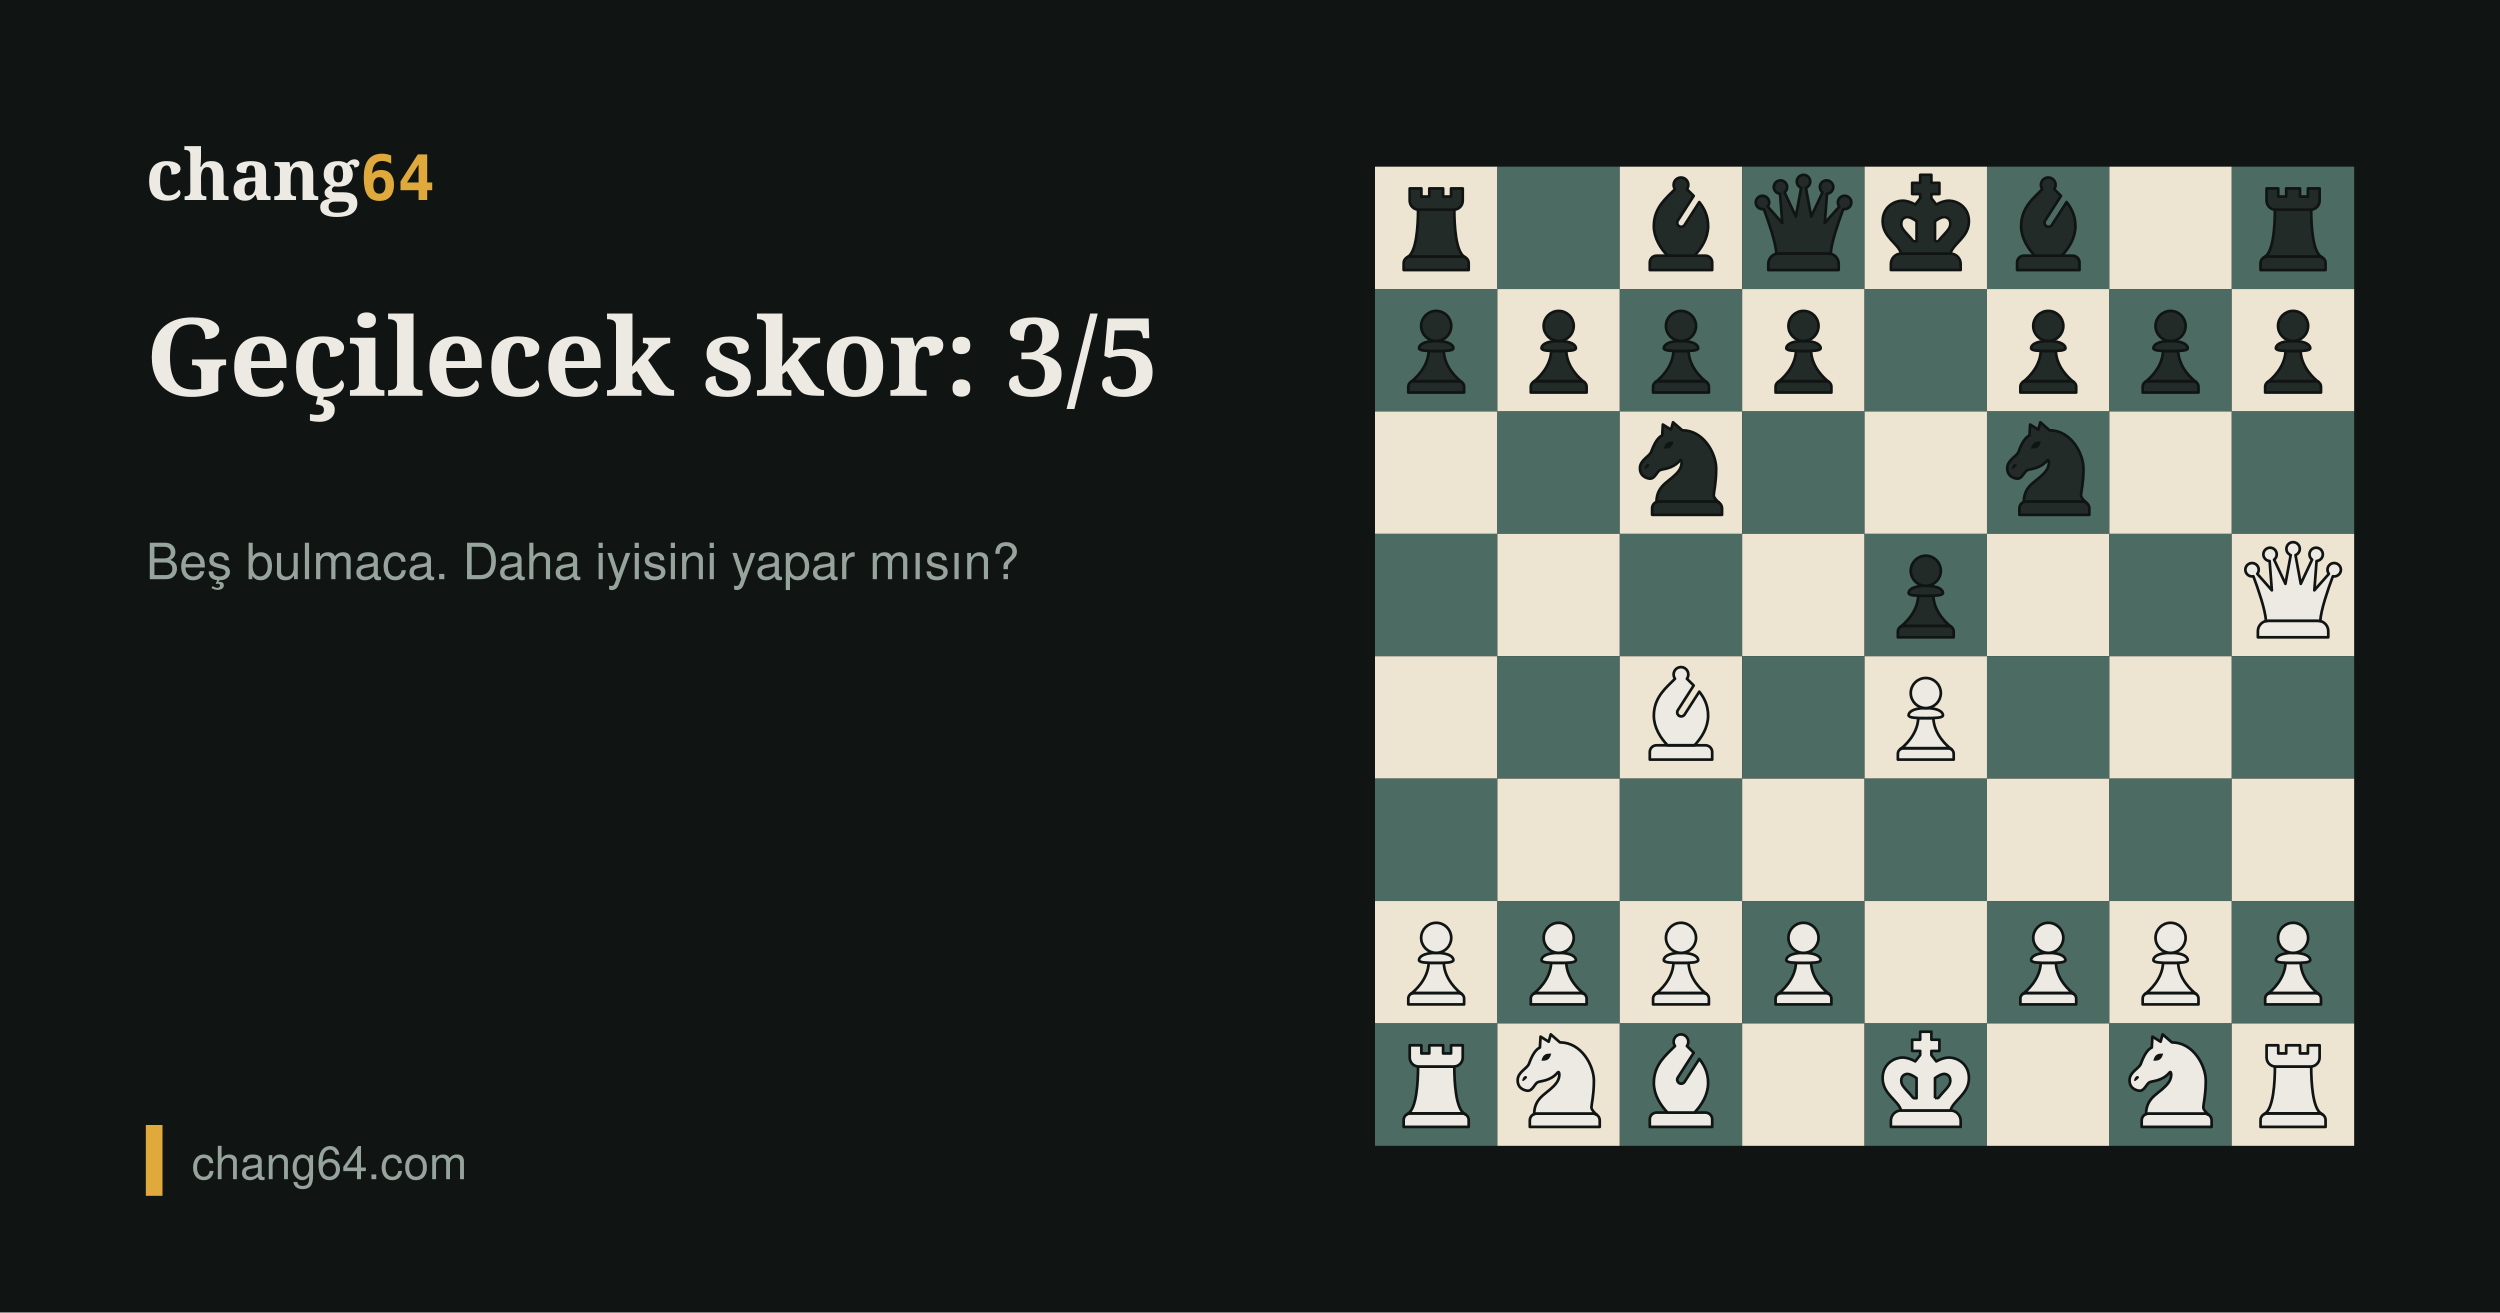
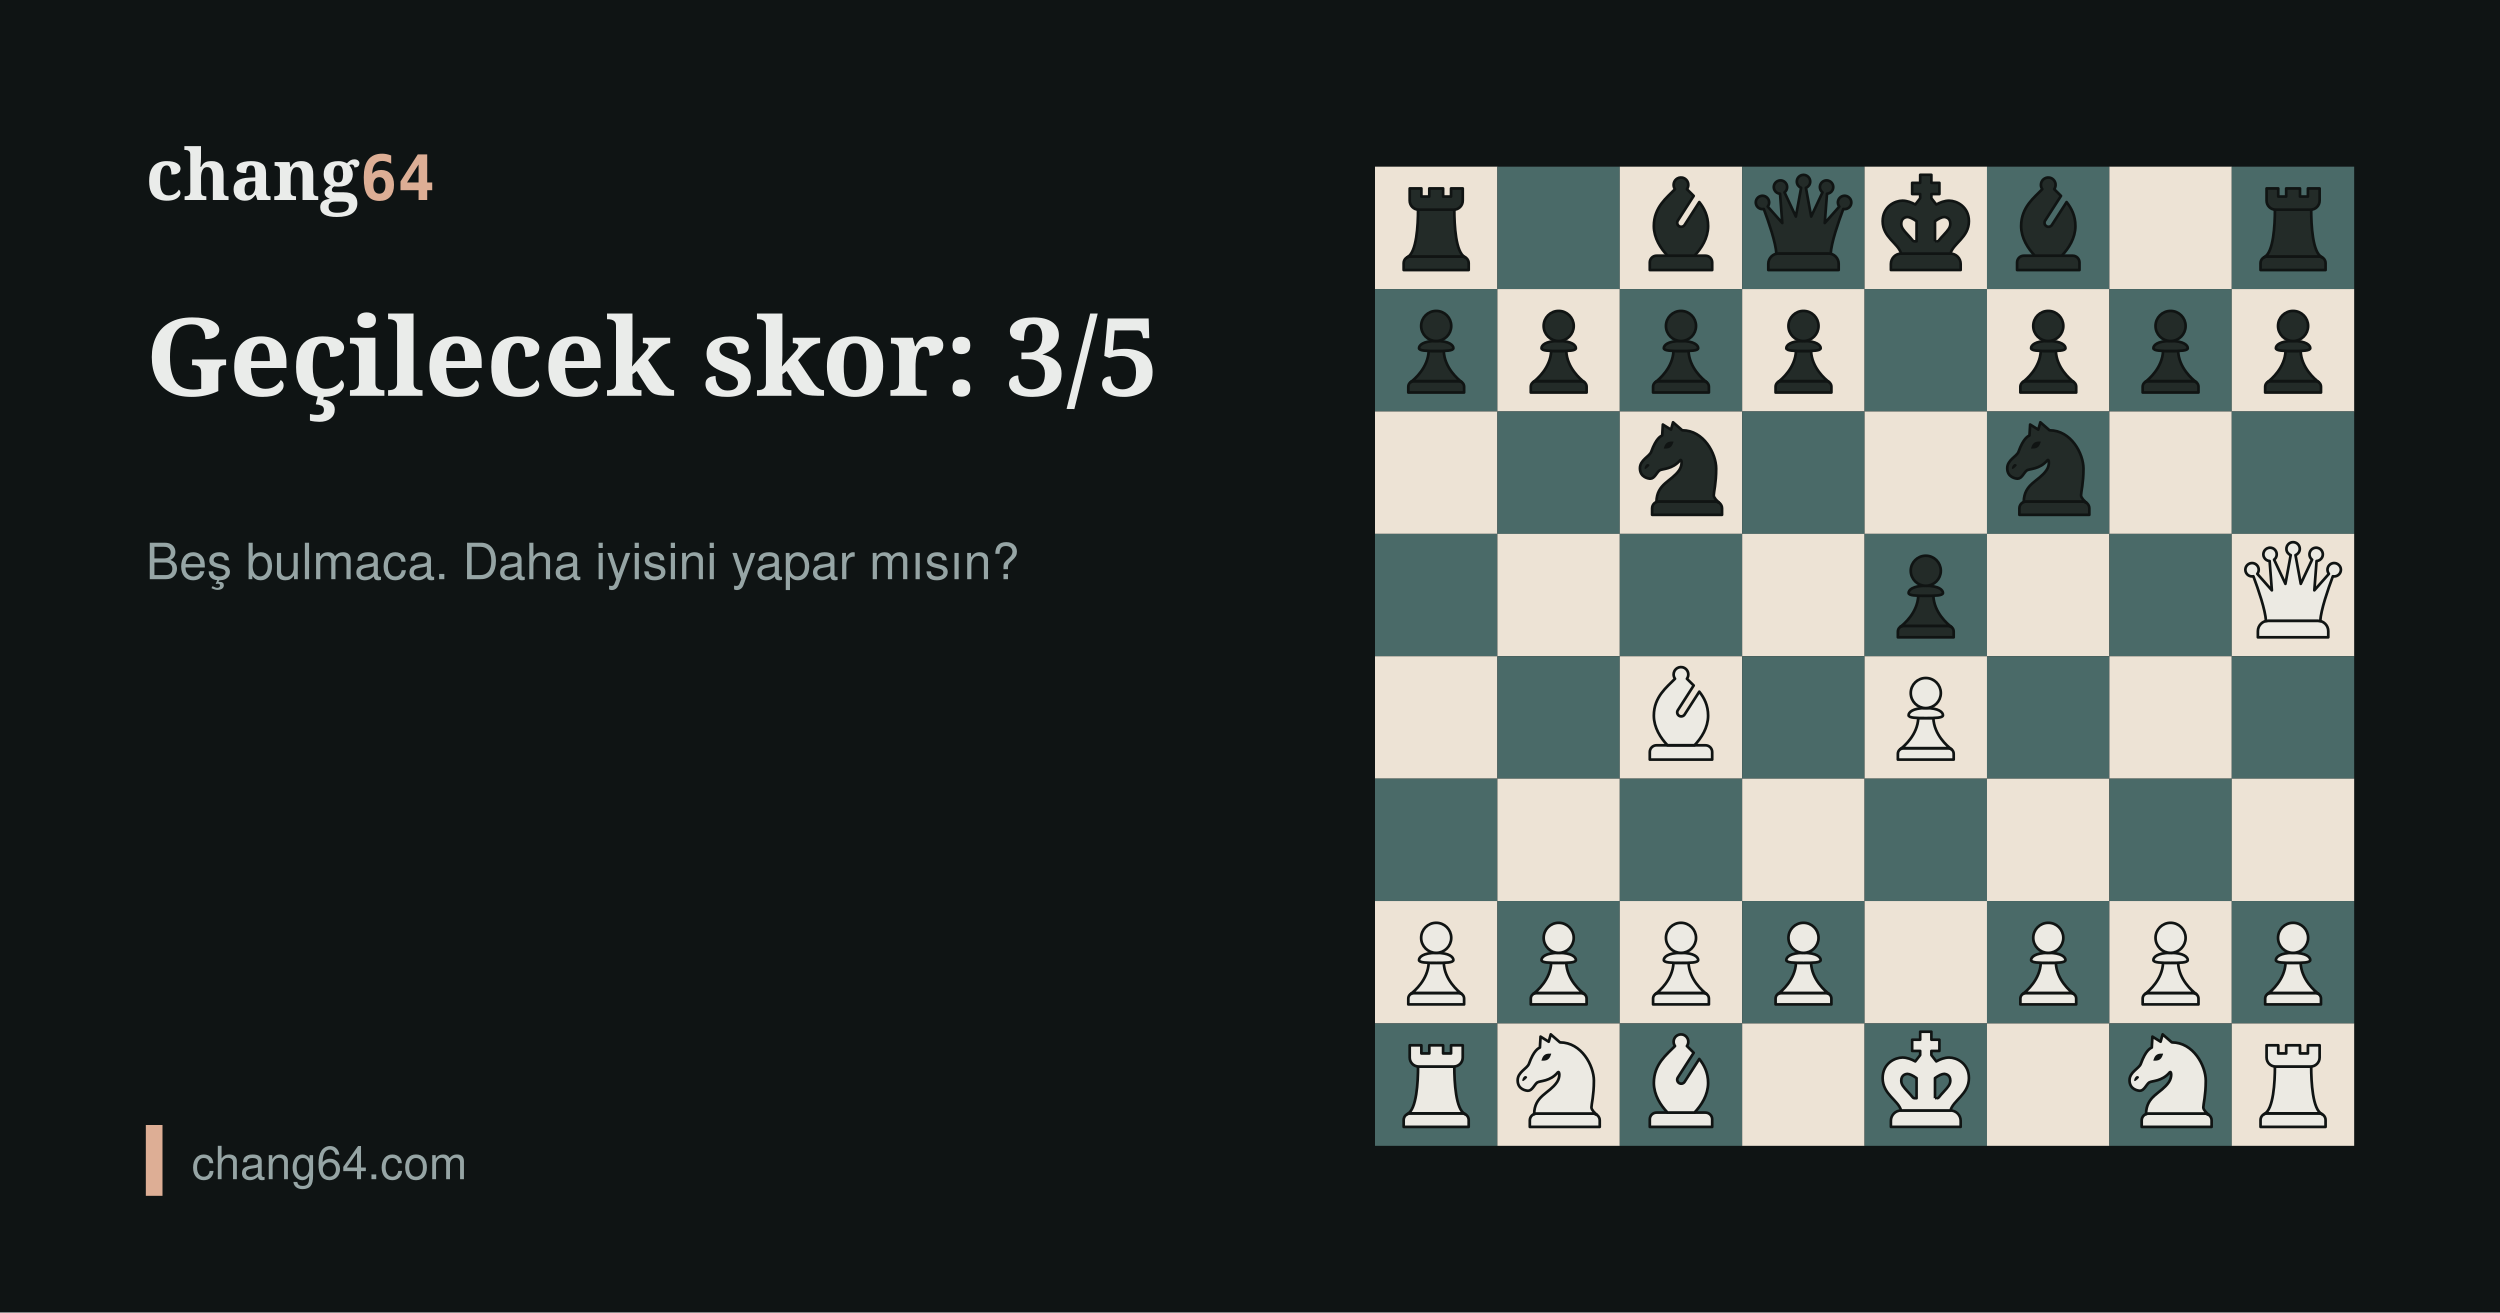
<svg xmlns="http://www.w3.org/2000/svg" width="1200" height="630" viewBox="0 0 1200 630">
-   <rect width="1200" height="630" fill="#101413" />
+   <rect width="1200" height="630" fill="#0F1414" />
  <g transform="translate(660,80)">
-     <rect x="0" y="0" width="58.75" height="58.75" fill="#EDE4D2" />
-     <rect x="58.75" y="0" width="58.75" height="58.75" fill="#4B6B63" />
-     <rect x="117.5" y="0" width="58.75" height="58.75" fill="#EDE4D2" />
-     <rect x="176.25" y="0" width="58.75" height="58.75" fill="#4B6B63" />
-     <rect x="235" y="0" width="58.75" height="58.75" fill="#EDE4D2" />
-     <rect x="293.75" y="0" width="58.75" height="58.75" fill="#4B6B63" />
-     <rect x="352.5" y="0" width="58.75" height="58.75" fill="#EDE4D2" />
-     <rect x="411.25" y="0" width="58.75" height="58.75" fill="#4B6B63" />
-     <rect x="0" y="58.75" width="58.75" height="58.75" fill="#4B6B63" />
-     <rect x="58.75" y="58.75" width="58.75" height="58.75" fill="#EDE4D2" />
-     <rect x="117.5" y="58.75" width="58.75" height="58.75" fill="#4B6B63" />
-     <rect x="176.25" y="58.75" width="58.75" height="58.75" fill="#EDE4D2" />
-     <rect x="235" y="58.75" width="58.75" height="58.75" fill="#4B6B63" />
-     <rect x="293.75" y="58.75" width="58.75" height="58.75" fill="#EDE4D2" />
-     <rect x="352.5" y="58.75" width="58.75" height="58.75" fill="#4B6B63" />
-     <rect x="411.25" y="58.75" width="58.75" height="58.75" fill="#EDE4D2" />
-     <rect x="0" y="117.5" width="58.75" height="58.75" fill="#EDE4D2" />
-     <rect x="58.75" y="117.5" width="58.75" height="58.75" fill="#4B6B63" />
-     <rect x="117.5" y="117.5" width="58.75" height="58.75" fill="#EDE4D2" />
-     <rect x="176.25" y="117.5" width="58.75" height="58.75" fill="#4B6B63" />
-     <rect x="235" y="117.5" width="58.75" height="58.75" fill="#EDE4D2" />
-     <rect x="293.75" y="117.5" width="58.75" height="58.75" fill="#4B6B63" />
-     <rect x="352.5" y="117.5" width="58.75" height="58.75" fill="#EDE4D2" />
-     <rect x="411.25" y="117.5" width="58.75" height="58.75" fill="#4B6B63" />
-     <rect x="0" y="176.25" width="58.75" height="58.75" fill="#4B6B63" />
-     <rect x="58.75" y="176.25" width="58.75" height="58.75" fill="#EDE4D2" />
-     <rect x="117.5" y="176.25" width="58.75" height="58.75" fill="#4B6B63" />
-     <rect x="176.25" y="176.25" width="58.75" height="58.75" fill="#EDE4D2" />
-     <rect x="235" y="176.25" width="58.75" height="58.75" fill="#4B6B63" />
-     <rect x="293.75" y="176.25" width="58.75" height="58.75" fill="#EDE4D2" />
-     <rect x="352.5" y="176.25" width="58.75" height="58.75" fill="#4B6B63" />
-     <rect x="411.25" y="176.25" width="58.75" height="58.75" fill="#EDE4D2" />
-     <rect x="0" y="235" width="58.75" height="58.75" fill="#EDE4D2" />
-     <rect x="58.75" y="235" width="58.75" height="58.75" fill="#4B6B63" />
-     <rect x="117.5" y="235" width="58.75" height="58.75" fill="#EDE4D2" />
-     <rect x="176.25" y="235" width="58.75" height="58.75" fill="#4B6B63" />
-     <rect x="235" y="235" width="58.75" height="58.75" fill="#EDE4D2" />
-     <rect x="293.75" y="235" width="58.75" height="58.75" fill="#4B6B63" />
-     <rect x="352.5" y="235" width="58.75" height="58.75" fill="#EDE4D2" />
-     <rect x="411.25" y="235" width="58.75" height="58.75" fill="#4B6B63" />
-     <rect x="0" y="293.75" width="58.75" height="58.75" fill="#4B6B63" />
-     <rect x="58.75" y="293.75" width="58.75" height="58.75" fill="#EDE4D2" />
-     <rect x="117.5" y="293.75" width="58.75" height="58.75" fill="#4B6B63" />
-     <rect x="176.25" y="293.75" width="58.75" height="58.75" fill="#EDE4D2" />
-     <rect x="235" y="293.75" width="58.75" height="58.75" fill="#4B6B63" />
-     <rect x="293.75" y="293.75" width="58.75" height="58.75" fill="#EDE4D2" />
-     <rect x="352.5" y="293.75" width="58.75" height="58.75" fill="#4B6B63" />
-     <rect x="411.25" y="293.75" width="58.75" height="58.75" fill="#EDE4D2" />
-     <rect x="0" y="352.5" width="58.75" height="58.75" fill="#EDE4D2" />
-     <rect x="58.75" y="352.5" width="58.75" height="58.75" fill="#4B6B63" />
-     <rect x="117.5" y="352.5" width="58.75" height="58.75" fill="#EDE4D2" />
-     <rect x="176.25" y="352.5" width="58.75" height="58.75" fill="#4B6B63" />
-     <rect x="235" y="352.5" width="58.75" height="58.75" fill="#EDE4D2" />
-     <rect x="293.75" y="352.5" width="58.75" height="58.75" fill="#4B6B63" />
-     <rect x="352.5" y="352.5" width="58.75" height="58.75" fill="#EDE4D2" />
-     <rect x="411.25" y="352.5" width="58.75" height="58.75" fill="#4B6B63" />
-     <rect x="0" y="411.25" width="58.75" height="58.75" fill="#4B6B63" />
-     <rect x="58.75" y="411.25" width="58.75" height="58.75" fill="#EDE4D2" />
-     <rect x="117.5" y="411.25" width="58.75" height="58.75" fill="#4B6B63" />
-     <rect x="176.25" y="411.25" width="58.75" height="58.75" fill="#EDE4D2" />
-     <rect x="235" y="411.25" width="58.75" height="58.75" fill="#4B6B63" />
-     <rect x="293.75" y="411.25" width="58.75" height="58.75" fill="#EDE4D2" />
-     <rect x="352.5" y="411.25" width="58.75" height="58.75" fill="#4B6B63" />
-     <rect x="411.25" y="411.25" width="58.75" height="58.75" fill="#EDE4D2" />
+     <rect x="0" y="0" width="58.75" height="58.75" fill="#EDE3D5" />
+     <rect x="58.75" y="0" width="58.75" height="58.75" fill="#4A6A68" />
+     <rect x="117.5" y="0" width="58.75" height="58.75" fill="#EDE3D5" />
+     <rect x="176.25" y="0" width="58.75" height="58.75" fill="#4A6A68" />
+     <rect x="235" y="0" width="58.75" height="58.75" fill="#EDE3D5" />
+     <rect x="293.75" y="0" width="58.75" height="58.75" fill="#4A6A68" />
+     <rect x="352.5" y="0" width="58.75" height="58.75" fill="#EDE3D5" />
+     <rect x="411.25" y="0" width="58.75" height="58.75" fill="#4A6A68" />
+     <rect x="0" y="58.75" width="58.75" height="58.75" fill="#4A6A68" />
+     <rect x="58.75" y="58.75" width="58.75" height="58.75" fill="#EDE3D5" />
+     <rect x="117.5" y="58.75" width="58.75" height="58.75" fill="#4A6A68" />
+     <rect x="176.25" y="58.75" width="58.75" height="58.75" fill="#EDE3D5" />
+     <rect x="235" y="58.75" width="58.75" height="58.75" fill="#4A6A68" />
+     <rect x="293.75" y="58.75" width="58.75" height="58.75" fill="#EDE3D5" />
+     <rect x="352.5" y="58.75" width="58.75" height="58.75" fill="#4A6A68" />
+     <rect x="411.25" y="58.75" width="58.75" height="58.75" fill="#EDE3D5" />
+     <rect x="0" y="117.5" width="58.75" height="58.75" fill="#EDE3D5" />
+     <rect x="58.75" y="117.5" width="58.75" height="58.75" fill="#4A6A68" />
+     <rect x="117.5" y="117.5" width="58.75" height="58.75" fill="#EDE3D5" />
+     <rect x="176.25" y="117.5" width="58.75" height="58.75" fill="#4A6A68" />
+     <rect x="235" y="117.5" width="58.75" height="58.75" fill="#EDE3D5" />
+     <rect x="293.75" y="117.5" width="58.75" height="58.75" fill="#4A6A68" />
+     <rect x="352.5" y="117.5" width="58.75" height="58.75" fill="#EDE3D5" />
+     <rect x="411.25" y="117.5" width="58.75" height="58.75" fill="#4A6A68" />
+     <rect x="0" y="176.25" width="58.75" height="58.75" fill="#4A6A68" />
+     <rect x="58.75" y="176.25" width="58.75" height="58.75" fill="#EDE3D5" />
+     <rect x="117.5" y="176.25" width="58.75" height="58.75" fill="#4A6A68" />
+     <rect x="176.25" y="176.25" width="58.75" height="58.75" fill="#EDE3D5" />
+     <rect x="235" y="176.25" width="58.75" height="58.75" fill="#4A6A68" />
+     <rect x="293.75" y="176.25" width="58.75" height="58.75" fill="#EDE3D5" />
+     <rect x="352.5" y="176.25" width="58.75" height="58.75" fill="#4A6A68" />
+     <rect x="411.25" y="176.25" width="58.75" height="58.75" fill="#EDE3D5" />
+     <rect x="0" y="235" width="58.75" height="58.75" fill="#EDE3D5" />
+     <rect x="58.75" y="235" width="58.75" height="58.75" fill="#4A6A68" />
+     <rect x="117.5" y="235" width="58.75" height="58.75" fill="#EDE3D5" />
+     <rect x="176.25" y="235" width="58.75" height="58.75" fill="#4A6A68" />
+     <rect x="235" y="235" width="58.75" height="58.75" fill="#EDE3D5" />
+     <rect x="293.75" y="235" width="58.75" height="58.75" fill="#4A6A68" />
+     <rect x="352.5" y="235" width="58.75" height="58.75" fill="#EDE3D5" />
+     <rect x="411.25" y="235" width="58.75" height="58.75" fill="#4A6A68" />
+     <rect x="0" y="293.75" width="58.75" height="58.75" fill="#4A6A68" />
+     <rect x="58.75" y="293.75" width="58.75" height="58.75" fill="#EDE3D5" />
+     <rect x="117.5" y="293.75" width="58.75" height="58.75" fill="#4A6A68" />
+     <rect x="176.25" y="293.75" width="58.75" height="58.75" fill="#EDE3D5" />
+     <rect x="235" y="293.75" width="58.75" height="58.75" fill="#4A6A68" />
+     <rect x="293.75" y="293.75" width="58.75" height="58.75" fill="#EDE3D5" />
+     <rect x="352.5" y="293.75" width="58.75" height="58.75" fill="#4A6A68" />
+     <rect x="411.25" y="293.75" width="58.75" height="58.75" fill="#EDE3D5" />
+     <rect x="0" y="352.5" width="58.75" height="58.75" fill="#EDE3D5" />
+     <rect x="58.75" y="352.5" width="58.75" height="58.75" fill="#4A6A68" />
+     <rect x="117.5" y="352.5" width="58.75" height="58.75" fill="#EDE3D5" />
+     <rect x="176.25" y="352.5" width="58.75" height="58.75" fill="#4A6A68" />
+     <rect x="235" y="352.5" width="58.75" height="58.75" fill="#EDE3D5" />
+     <rect x="293.75" y="352.5" width="58.75" height="58.75" fill="#4A6A68" />
+     <rect x="352.5" y="352.5" width="58.75" height="58.75" fill="#EDE3D5" />
+     <rect x="411.25" y="352.5" width="58.75" height="58.75" fill="#4A6A68" />
+     <rect x="0" y="411.25" width="58.75" height="58.75" fill="#4A6A68" />
+     <rect x="58.75" y="411.25" width="58.75" height="58.75" fill="#EDE3D5" />
+     <rect x="117.5" y="411.25" width="58.75" height="58.75" fill="#4A6A68" />
+     <rect x="176.25" y="411.25" width="58.75" height="58.75" fill="#EDE3D5" />
+     <rect x="235" y="411.25" width="58.75" height="58.75" fill="#4A6A68" />
+     <rect x="293.75" y="411.25" width="58.75" height="58.75" fill="#EDE3D5" />
+     <rect x="352.5" y="411.25" width="58.75" height="58.75" fill="#4A6A68" />
+     <rect x="411.25" y="411.25" width="58.75" height="58.75" fill="#EDE3D5" />
    <defs>
      <symbol id="pbr" viewBox="0 0 45 45">
        <path d="M12.99,33.03h19.01c1.35,0,2.45,1.1,2.45,2.45v2.52H10.54v-2.52c0-1.35,1.1-2.45,2.45-2.45Z" fill="#232b28" stroke="#101413" stroke-linecap="round" stroke-linejoin="round" />
        <path d="M29.17,15.8c-.07,0-.15.01-.23.01h-12.88c-.08,0-.15,0-.23-.01-.01,5.69-.51,15.85-3.95,17.49,0,0,0,0,0,0,.33-.17.71-.27,1.11-.27h19.01c.4,0,.78.1,1.11.27,0,0,0,0,0,0-3.45-1.65-3.94-11.8-3.95-17.49Z" fill="#232b28" stroke="#101413" stroke-linecap="round" stroke-linejoin="round" />
        <path d="M27.96,8v2.99h-2.92v-2.99h-5.07v2.99h-2.92v-2.99h-4.29v4.5c0,1.83,1.48,3.31,3.31,3.31h12.88c1.83,0,3.31-1.48,3.31-3.31v-4.5h-4.29Z" fill="#232b28" stroke="#101413" stroke-linecap="round" stroke-linejoin="round" />
      </symbol>
      <symbol id="pbb" viewBox="0 0 45 45">
        <path d="M13.5,32.74h18c1.36,0,2.47,1.11,2.47,2.47v2.79H11.03v-2.79c0-1.36,1.11-2.47,2.47-2.47Z" fill="#232b28" stroke="#101413" stroke-linecap="round" stroke-linejoin="round" stroke-width="1" />
        <path d="M27.46,32.74c2.5-2.65,5.01-6.42,5.01-10.9,0-3.8-1.45-6.58-3.24-8.82l-5.4,8.41c-.44.69-1.36.89-2.04.45h0c-.69-.44-.89-1.36-.45-2.04l5.83-9.09c-.88-.88-1.74-1.69-2.49-2.47.4-.56.6-1.27.47-2.04-.18-1.1-1.08-2.02-2.18-2.21-1.7-.29-3.18,1.01-3.18,2.66,0,.59.19,1.13.51,1.58-2.94,3.06-7.78,6.6-7.78,13.55,0,4.48,2.51,8.26,5.01,10.9h9.93Z" fill="#232b28" stroke="#101413" stroke-linecap="round" stroke-linejoin="round" stroke-width="1" />
      </symbol>
      <symbol id="pbq" viewBox="0 0 45 45">
        <path d="M31.62,31.91H13.38c-2.1,0-3.82,1.72-3.82,3.82v2.27h25.88v-2.27c0-2.11-1.71-3.82-3.82-3.82Z" fill="#232b28" stroke="#101413" stroke-linecap="round" stroke-linejoin="round" />
        <path d="M39.59,11.71c-.8-1.1-2.33-1.34-3.43-.54s-1.34,2.33-.54,3.43c.02.02.04.04.05.07l-5.35,6.05.82-10.77c.83-.06,1.62-.53,2.03-1.33.62-1.21.14-2.69-1.07-3.3-.19-.1-.39-.16-.58-.21h0s0,0,0,0c-1.07-.24-2.2.26-2.72,1.28-.55,1.07-.23,2.35.69,3.06l-4.16,8.89-1.94-10.57c.93-.35,1.58-1.25,1.58-2.29,0-1.36-1.1-2.46-2.46-2.46h0c-1.36,0-2.46,1.1-2.46,2.46,0,1.05.66,1.94,1.58,2.29l-1.94,10.57-4.16-8.89c.92-.71,1.23-1.99.69-3.06-.52-1.02-1.65-1.52-2.72-1.28h0s0,0,0,0c-.2.04-.39.11-.58.21-1.21.62-1.69,2.1-1.07,3.3.41.8,1.19,1.28,2.03,1.33l.82,10.77-5.35-6.05s.04-.04.05-.07c.8-1.1.55-2.63-.54-3.43s-2.63-.55-3.43.54c-.8,1.1-.55,2.63.54,3.43.58.42,1.29.55,1.94.42,1.81,4.84,4.41,12.39,4.63,16.46.28-.06.56-.1.86-.1h18.24c.3,0,.58.04.86.1.22-4.07,2.81-11.61,4.63-16.46.65.13,1.36,0,1.94-.42,1.1-.8,1.34-2.33.54-3.43Z" fill="#232b28" stroke="#101413" stroke-linecap="round" stroke-linejoin="round" />
      </symbol>
      <symbol id="pbk" viewBox="0 0 45 45">
        <path d="M31.54,31.96H13.46c-2.08,0-3.79,1.7-3.79,3.79v2.25h25.66v-2.25c0-2.09-1.7-3.79-3.79-3.79Z" fill="#232b28" stroke="#101413" stroke-linecap="round" stroke-linejoin="round" stroke-width=".98" />
        <path d="M31.08,12.5c-1.67,0-3.32.64-4.72,1.42l-1.8-2.32v-1.53h2.95v-4.12h-2.95v-2.95h-4.12v2.95h-2.95v4.12h2.95v1.53l-1.8,2.32c-1.4-.78-3.05-1.42-4.72-1.42-2.74,0-7.28,2.13-7.28,7.55,0,5.98,5.8,8.15,6.78,11.92.01,0,.03,0,.04,0h18.08s.03,0,.04,0c.97-3.77,6.78-5.94,6.78-11.92,0-5.41-4.54-7.55-7.28-7.55ZM29.1,25.07c-.58.62-1.23,1.31-1.82,2.09-.14.18-.35.29-.58.29-.35,0-.84,0-.81,0v-7.39c1.3-.96,2.57-1.55,3.39-1.56.42.03,2.24.27,2.24,2.46,0,1.37-.74,2.3-2.42,4.1ZM13.48,20.97c0-2.19,1.82-2.44,2.24-2.46.82.01,2.09.6,3.39,1.56v7.39s-.46,0-.81,0c-.23,0-.44-.11-.58-.29-.59-.77-1.24-1.46-1.82-2.09-1.68-1.8-2.42-2.73-2.42-4.1Z" fill="#232b28" stroke="#101413" stroke-linecap="round" stroke-linejoin="round" stroke-width=".98" />
      </symbol>
      <symbol id="pbp" viewBox="0 0 45 45">
        <path d="M14.31,33.79h16.38c1.14,0,2.07.93,2.07,2.07v2.14H12.24v-2.14c0-1.14.93-2.07,2.07-2.07Z" fill="#232b28" stroke="#101413" stroke-linecap="round" stroke-linejoin="round" />
        <path d="M31.85,34.14c-1.31-1.01-6.34-5.24-6.57-11.44-.84.03-1.78.03-2.77.03s-1.94,0-2.77-.03c-.24,6.2-5.26,10.43-6.57,11.44,0,0,0,0,0,0,.33-.22.73-.35,1.16-.35h16.38c.43,0,.83.13,1.16.35,0,0,0,0,0,0Z" fill="#232b28" stroke="#101413" stroke-linecap="round" stroke-linejoin="round" />
        <path d="M28.82,21.68c0,1.02-2.83,1.05-6.32,1.05s-6.32-.04-6.32-1.05,1.41-2.63,6.32-2.63,6.32,1.61,6.32,2.63Z" fill="#232b28" stroke="#101413" stroke-linecap="round" stroke-linejoin="round" />
        <circle cx="22.5" cy="13.53" r="5.53" fill="#232b28" stroke="#101413" stroke-linecap="round" stroke-linejoin="round" />
      </symbol>
      <symbol id="pbn" viewBox="0 0 45 45">
        <path d="M14.4,33.1h20.67c1.39,0,2.52,1.13,2.52,2.52v2.38H11.88v-2.38c0-1.39,1.13-2.52,2.52-2.52Z" fill="#232b28" stroke="#101413" stroke-linecap="round" stroke-linejoin="round" stroke-width="1" />
        <path d="M14.65,21.66c.97-.66,4.68-.28,7.56-3.75.52-.62.98,1.68-.34,3.64-2.86,4.23-8.3,4.94-8.39,11.72.29-.11.6-.18.92-.18h20.67c.52,0,1,.16,1.4.42-.55-.46-1.93-1.71-1.93-2.68,0-1.21.9-4.35.9-9.83s-4.54-14.07-12.47-14.07l-3.39-2.95-.75,2.7-3-1.87s-.15,2.38-.24,4.01c-.54.3-2.22.96-4.03,5.99-.63,1.75-4.15,3-4.15,6.07,0,3.41,3.21,3.83,3.82,3.83,1.57,0,2.36-2.34,3.42-3.06Z" fill="#232b28" stroke="#101413" stroke-linecap="round" stroke-linejoin="round" stroke-width="1" />
        <path d="M18.54,13.2c.9-.63.98-1.58,1.21-2.02.03-.06-.02-.12-.08-.12-.49.06-1.4-.18-2.31.45-.9.64-.98,1.58-1.2,2.02-.03.06.02.12.08.12.49-.06,1.4.18,2.3-.45Z" fill="#101413" />
        <path d="M10.24,20.58c-.46.42-.86.73-1.07.5s.14-1.16.6-1.57.87-.16,1.08.07-.15.59-.61,1.01Z" fill="#101413" />
      </symbol>
      <symbol id="pwq" viewBox="0 0 45 45">
        <path d="M31.62,31.91H13.38c-2.1,0-3.82,1.72-3.82,3.82v2.27h25.88v-2.27c0-2.11-1.71-3.82-3.82-3.82Z" fill="#eceae3" stroke="#101413" stroke-linecap="round" stroke-linejoin="round" />
        <path d="M39.59,11.71c-.8-1.1-2.33-1.34-3.43-.54s-1.34,2.33-.54,3.43c.02.02.04.04.05.07l-5.35,6.05.82-10.77c.83-.06,1.62-.53,2.03-1.33.62-1.21.14-2.69-1.07-3.3-.19-.1-.39-.16-.58-.21h0s0,0,0,0c-1.07-.24-2.2.26-2.72,1.28-.55,1.07-.23,2.35.69,3.06l-4.16,8.89-1.94-10.57c.93-.35,1.58-1.25,1.58-2.29,0-1.36-1.1-2.46-2.46-2.46h0c-1.36,0-2.46,1.1-2.46,2.46,0,1.05.66,1.94,1.58,2.29l-1.94,10.57-4.16-8.89c.92-.71,1.23-1.99.69-3.06-.52-1.02-1.65-1.52-2.72-1.28h0s0,0,0,0c-.2.04-.39.11-.58.21-1.21.62-1.69,2.1-1.07,3.3.41.8,1.19,1.28,2.03,1.33l.82,10.77-5.35-6.05s.04-.04.05-.07c.8-1.1.55-2.63-.54-3.43s-2.63-.55-3.43.54c-.8,1.1-.55,2.63.54,3.43.58.42,1.29.55,1.94.42,1.81,4.84,4.41,12.39,4.63,16.46.28-.06.56-.1.86-.1h18.24c.3,0,.58.04.86.1.22-4.07,2.81-11.61,4.63-16.46.65.13,1.36,0,1.94-.42,1.1-.8,1.34-2.33.54-3.43Z" fill="#eceae3" stroke="#101413" stroke-linecap="round" stroke-linejoin="round" />
      </symbol>
      <symbol id="pwb" viewBox="0 0 45 45">
        <path d="M13.5,32.74h18c1.36,0,2.47,1.11,2.47,2.47v2.79H11.03v-2.79c0-1.36,1.11-2.47,2.47-2.47Z" fill="#eceae3" stroke="#101413" stroke-linecap="round" stroke-linejoin="round" stroke-width="1" />
        <path d="M27.46,32.74c2.5-2.65,5.01-6.42,5.01-10.9,0-3.8-1.45-6.58-3.24-8.82l-5.4,8.41c-.44.69-1.36.89-2.04.45h0c-.69-.44-.89-1.36-.45-2.04l5.83-9.09c-.88-.88-1.74-1.69-2.49-2.47.4-.56.6-1.27.47-2.04-.18-1.1-1.08-2.02-2.18-2.21-1.7-.29-3.18,1.01-3.18,2.66,0,.59.19,1.13.51,1.58-2.94,3.06-7.78,6.6-7.78,13.55,0,4.48,2.51,8.26,5.01,10.9h9.93Z" fill="#eceae3" stroke="#101413" stroke-linecap="round" stroke-linejoin="round" stroke-width="1" />
      </symbol>
      <symbol id="pwp" viewBox="0 0 45 45">
        <path d="M14.31,33.79h16.38c1.14,0,2.07.93,2.07,2.07v2.14H12.24v-2.14c0-1.14.93-2.07,2.07-2.07Z" fill="#eceae3" stroke="#101413" stroke-linecap="round" stroke-linejoin="round" />
        <path d="M31.85,34.14c-1.31-1.01-6.34-5.24-6.57-11.44-.84.03-1.78.03-2.77.03s-1.94,0-2.77-.03c-.24,6.2-5.26,10.43-6.57,11.44,0,0,0,0,0,0,.33-.22.73-.35,1.16-.35h16.38c.43,0,.83.13,1.16.35,0,0,0,0,0,0Z" fill="#eceae3" stroke="#101413" stroke-linecap="round" stroke-linejoin="round" />
        <path d="M28.82,21.68c0,1.02-2.83,1.05-6.32,1.05s-6.32-.04-6.32-1.05,1.41-2.63,6.32-2.63,6.32,1.61,6.32,2.63Z" fill="#eceae3" stroke="#101413" stroke-linecap="round" stroke-linejoin="round" />
        <circle cx="22.5" cy="13.53" r="5.53" fill="#eceae3" stroke="#101413" stroke-linecap="round" stroke-linejoin="round" />
      </symbol>
      <symbol id="pwr" viewBox="0 0 45 45">
        <path d="M12.99,33.03h19.01c1.35,0,2.45,1.1,2.45,2.45v2.52H10.54v-2.52c0-1.35,1.1-2.45,2.45-2.45Z" fill="#eceae3" stroke="#101413" stroke-linecap="round" stroke-linejoin="round" />
        <path d="M29.17,15.8c-.07,0-.15.01-.23.01h-12.88c-.08,0-.15,0-.23-.01-.01,5.69-.51,15.85-3.95,17.49,0,0,0,0,0,0,.33-.17.71-.27,1.11-.27h19.01c.4,0,.78.1,1.11.27,0,0,0,0,0,0-3.45-1.65-3.94-11.8-3.95-17.49Z" fill="#eceae3" stroke="#101413" stroke-linecap="round" stroke-linejoin="round" />
        <path d="M27.96,8v2.99h-2.92v-2.99h-5.07v2.99h-2.92v-2.99h-4.29v4.5c0,1.83,1.48,3.31,3.31,3.31h12.88c1.83,0,3.31-1.48,3.31-3.31v-4.5h-4.29Z" fill="#eceae3" stroke="#101413" stroke-linecap="round" stroke-linejoin="round" />
      </symbol>
      <symbol id="pwn" viewBox="0 0 45 45">
        <path d="M14.4,33.1h20.67c1.39,0,2.52,1.13,2.52,2.52v2.38H11.88v-2.38c0-1.39,1.13-2.52,2.52-2.52Z" fill="#eceae3" stroke="#101413" stroke-linecap="round" stroke-linejoin="round" stroke-width="1" />
        <path d="M14.65,21.66c.97-.66,4.68-.28,7.56-3.75.52-.62.98,1.68-.34,3.64-2.86,4.23-8.3,4.94-8.39,11.72.29-.11.6-.18.92-.18h20.67c.52,0,1,.16,1.4.42-.55-.46-1.93-1.71-1.93-2.68,0-1.21.9-4.35.9-9.83s-4.54-14.07-12.47-14.07l-3.39-2.95-.75,2.7-3-1.87s-.15,2.38-.24,4.01c-.54.3-2.22.96-4.03,5.99-.63,1.75-4.15,3-4.15,6.07,0,3.41,3.21,3.83,3.82,3.83,1.57,0,2.36-2.34,3.42-3.06Z" fill="#eceae3" stroke="#101413" stroke-linecap="round" stroke-linejoin="round" stroke-width="1" />
        <path d="M18.54,13.2c.9-.63.98-1.58,1.21-2.02.03-.06-.02-.12-.08-.12-.49.06-1.4-.18-2.31.45-.9.64-.98,1.58-1.2,2.02-.03.06.02.12.08.12.49-.06,1.4.18,2.3-.45Z" fill="#101413" />
        <path d="M10.24,20.58c-.46.42-.86.73-1.07.5s.14-1.16.6-1.57.87-.16,1.08.07-.15.59-.61,1.01Z" fill="#101413" />
      </symbol>
      <symbol id="pwk" viewBox="0 0 45 45">
        <path d="M31.54,31.96H13.46c-2.08,0-3.79,1.7-3.79,3.79v2.25h25.66v-2.25c0-2.09-1.7-3.79-3.79-3.79Z" fill="#eceae3" stroke="#101413" stroke-linecap="round" stroke-linejoin="round" stroke-width=".98" />
        <path d="M31.08,12.5c-1.67,0-3.32.64-4.72,1.42l-1.8-2.32v-1.53h2.95v-4.12h-2.95v-2.95h-4.12v2.95h-2.95v4.12h2.95v1.53l-1.8,2.32c-1.4-.78-3.05-1.42-4.72-1.42-2.74,0-7.28,2.13-7.28,7.55,0,5.98,5.8,8.15,6.78,11.92.01,0,.03,0,.04,0h18.08s.03,0,.04,0c.97-3.77,6.78-5.94,6.78-11.92,0-5.41-4.54-7.55-7.28-7.55ZM29.1,25.07c-.58.62-1.23,1.31-1.82,2.09-.14.18-.35.29-.58.29-.35,0-.84,0-.81,0v-7.39c1.3-.96,2.57-1.55,3.39-1.56.42.03,2.24.27,2.24,2.46,0,1.37-.74,2.3-2.42,4.1ZM13.48,20.97c0-2.19,1.82-2.44,2.24-2.46.82.01,2.09.6,3.39,1.56v7.39s-.46,0-.81,0c-.23,0-.44-.11-.58-.29-.59-.77-1.24-1.46-1.82-2.09-1.68-1.8-2.42-2.73-2.42-4.1Z" fill="#eceae3" stroke="#101413" stroke-linecap="round" stroke-linejoin="round" stroke-width=".98" />
      </symbol>
    </defs>
    <use href="#pbr" x="0.0" y="0.0" width="58.75" height="58.75" />
    <use href="#pbb" x="117.5" y="0.0" width="58.75" height="58.75" />
    <use href="#pbq" x="176.3" y="0.0" width="58.75" height="58.75" />
    <use href="#pbk" x="235.0" y="0.0" width="58.75" height="58.75" />
    <use href="#pbb" x="293.8" y="0.0" width="58.75" height="58.75" />
    <use href="#pbr" x="411.3" y="0.0" width="58.75" height="58.75" />
    <use href="#pbp" x="0.0" y="58.8" width="58.75" height="58.75" />
    <use href="#pbp" x="58.8" y="58.8" width="58.75" height="58.75" />
    <use href="#pbp" x="117.5" y="58.8" width="58.75" height="58.75" />
    <use href="#pbp" x="176.3" y="58.8" width="58.75" height="58.75" />
    <use href="#pbp" x="293.8" y="58.8" width="58.75" height="58.75" />
    <use href="#pbp" x="352.5" y="58.8" width="58.75" height="58.75" />
    <use href="#pbp" x="411.3" y="58.8" width="58.75" height="58.75" />
    <use href="#pbn" x="117.5" y="117.5" width="58.75" height="58.75" />
    <use href="#pbn" x="293.8" y="117.5" width="58.75" height="58.75" />
    <use href="#pbp" x="235.0" y="176.3" width="58.75" height="58.75" />
    <use href="#pwq" x="411.3" y="176.3" width="58.75" height="58.75" />
    <use href="#pwb" x="117.5" y="235.0" width="58.75" height="58.75" />
    <use href="#pwp" x="235.0" y="235.0" width="58.75" height="58.75" />
    <use href="#pwp" x="0.0" y="352.5" width="58.75" height="58.75" />
    <use href="#pwp" x="58.8" y="352.5" width="58.75" height="58.75" />
    <use href="#pwp" x="117.5" y="352.5" width="58.75" height="58.75" />
    <use href="#pwp" x="176.3" y="352.5" width="58.75" height="58.75" />
    <use href="#pwp" x="293.8" y="352.5" width="58.75" height="58.75" />
    <use href="#pwp" x="352.5" y="352.5" width="58.75" height="58.75" />
    <use href="#pwp" x="411.3" y="352.5" width="58.75" height="58.75" />
    <use href="#pwr" x="0.0" y="411.3" width="58.75" height="58.75" />
    <use href="#pwn" x="58.8" y="411.3" width="58.75" height="58.75" />
    <use href="#pwb" x="117.5" y="411.3" width="58.75" height="58.75" />
    <use href="#pwk" x="235.0" y="411.3" width="58.75" height="58.75" />
    <use href="#pwn" x="352.5" y="411.3" width="58.75" height="58.75" />
    <use href="#pwr" x="411.3" y="411.3" width="58.75" height="58.75" />
  </g>
-   <text x="70" y="190" font-family="Georgia,serif" font-size="52" font-weight="600" fill="#ECEAE3">Geçilecek skor: 3/5</text>
-   <text x="70" y="278" font-family="Helvetica,Arial,sans-serif" font-size="24" fill="#97A49D">Beş bulmaca. Daha iyisini yapar mısın?</text>
-   <text x="70" y="96" font-family="Georgia,serif" font-size="34" font-weight="600" fill="#ECEAE3">chang<tspan fill="#E0A93B" font-family="monospace" font-size="30">64</tspan>
+   <text x="70" y="190" font-family="Georgia,serif" font-size="52" font-weight="600" fill="#EAECEA">Geçilecek skor: 3/5</text>
+   <text x="70" y="278" font-family="Helvetica,Arial,sans-serif" font-size="24" fill="#96A5A5">Beş bulmaca. Daha iyisini yapar mısın?</text>
+   <text x="70" y="96" font-family="Georgia,serif" font-size="34" font-weight="600" fill="#EAECEA">chang<tspan fill="#DDAE95" font-family="monospace" font-size="30">64</tspan>
  </text>
-   <rect x="70" y="540" width="8" height="34" fill="#E0A93B" />
-   <text x="92" y="566" font-family="Helvetica,Arial,sans-serif" font-size="22" fill="#97A49D">chang64.com</text>
+   <rect x="70" y="540" width="8" height="34" fill="#DDAE95" />
+   <text x="92" y="566" font-family="Helvetica,Arial,sans-serif" font-size="22" fill="#96A5A5">chang64.com</text>
</svg>
